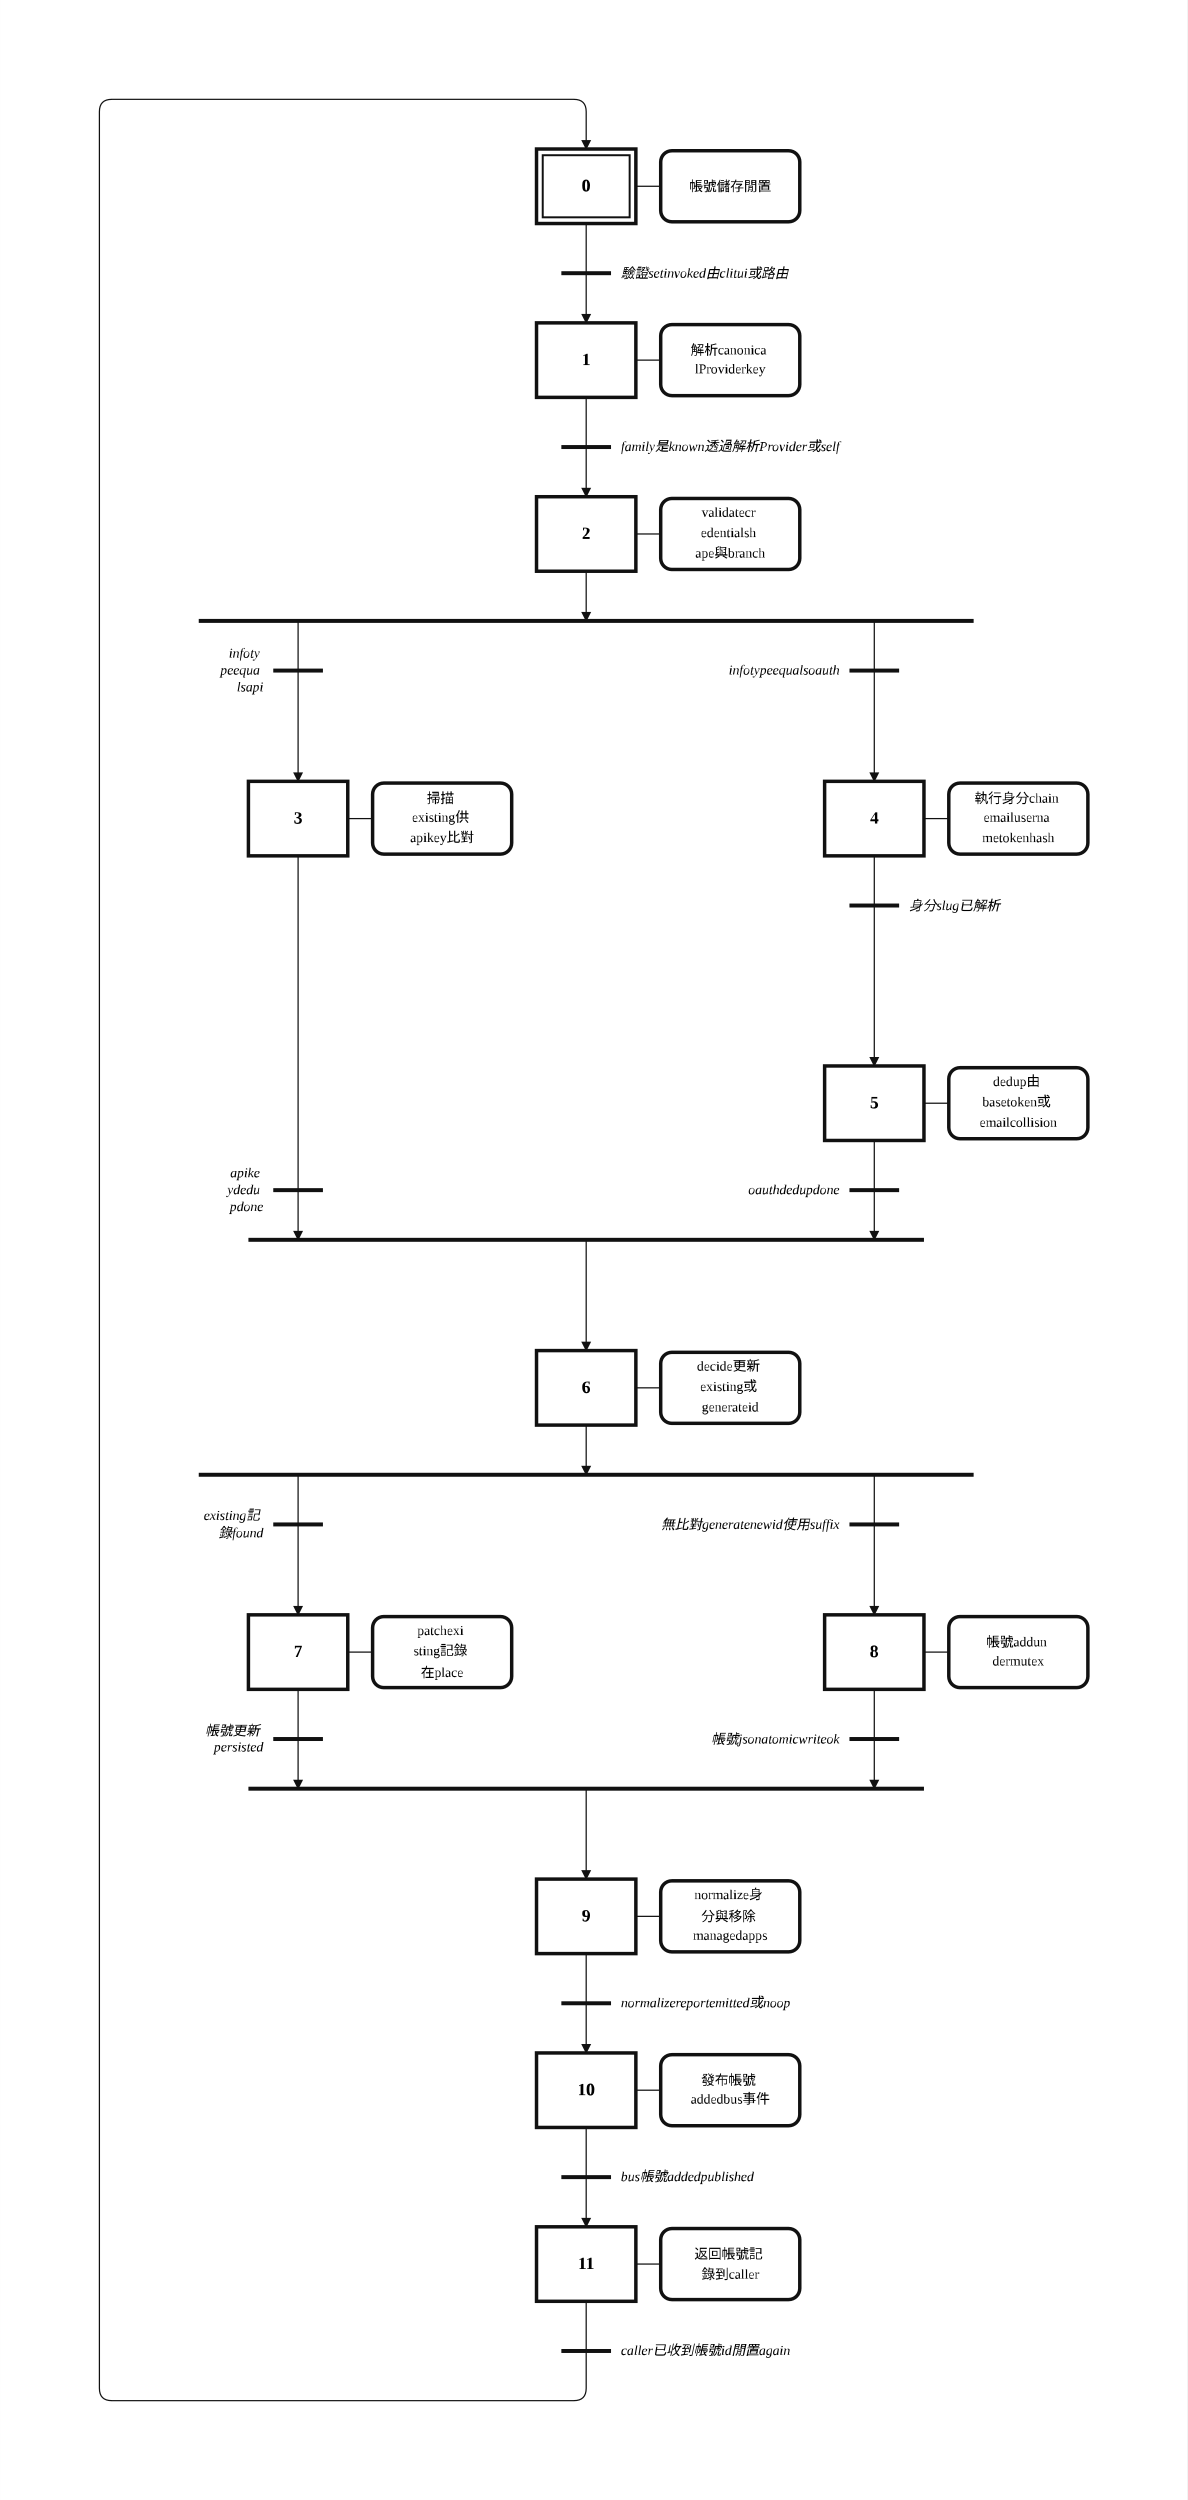
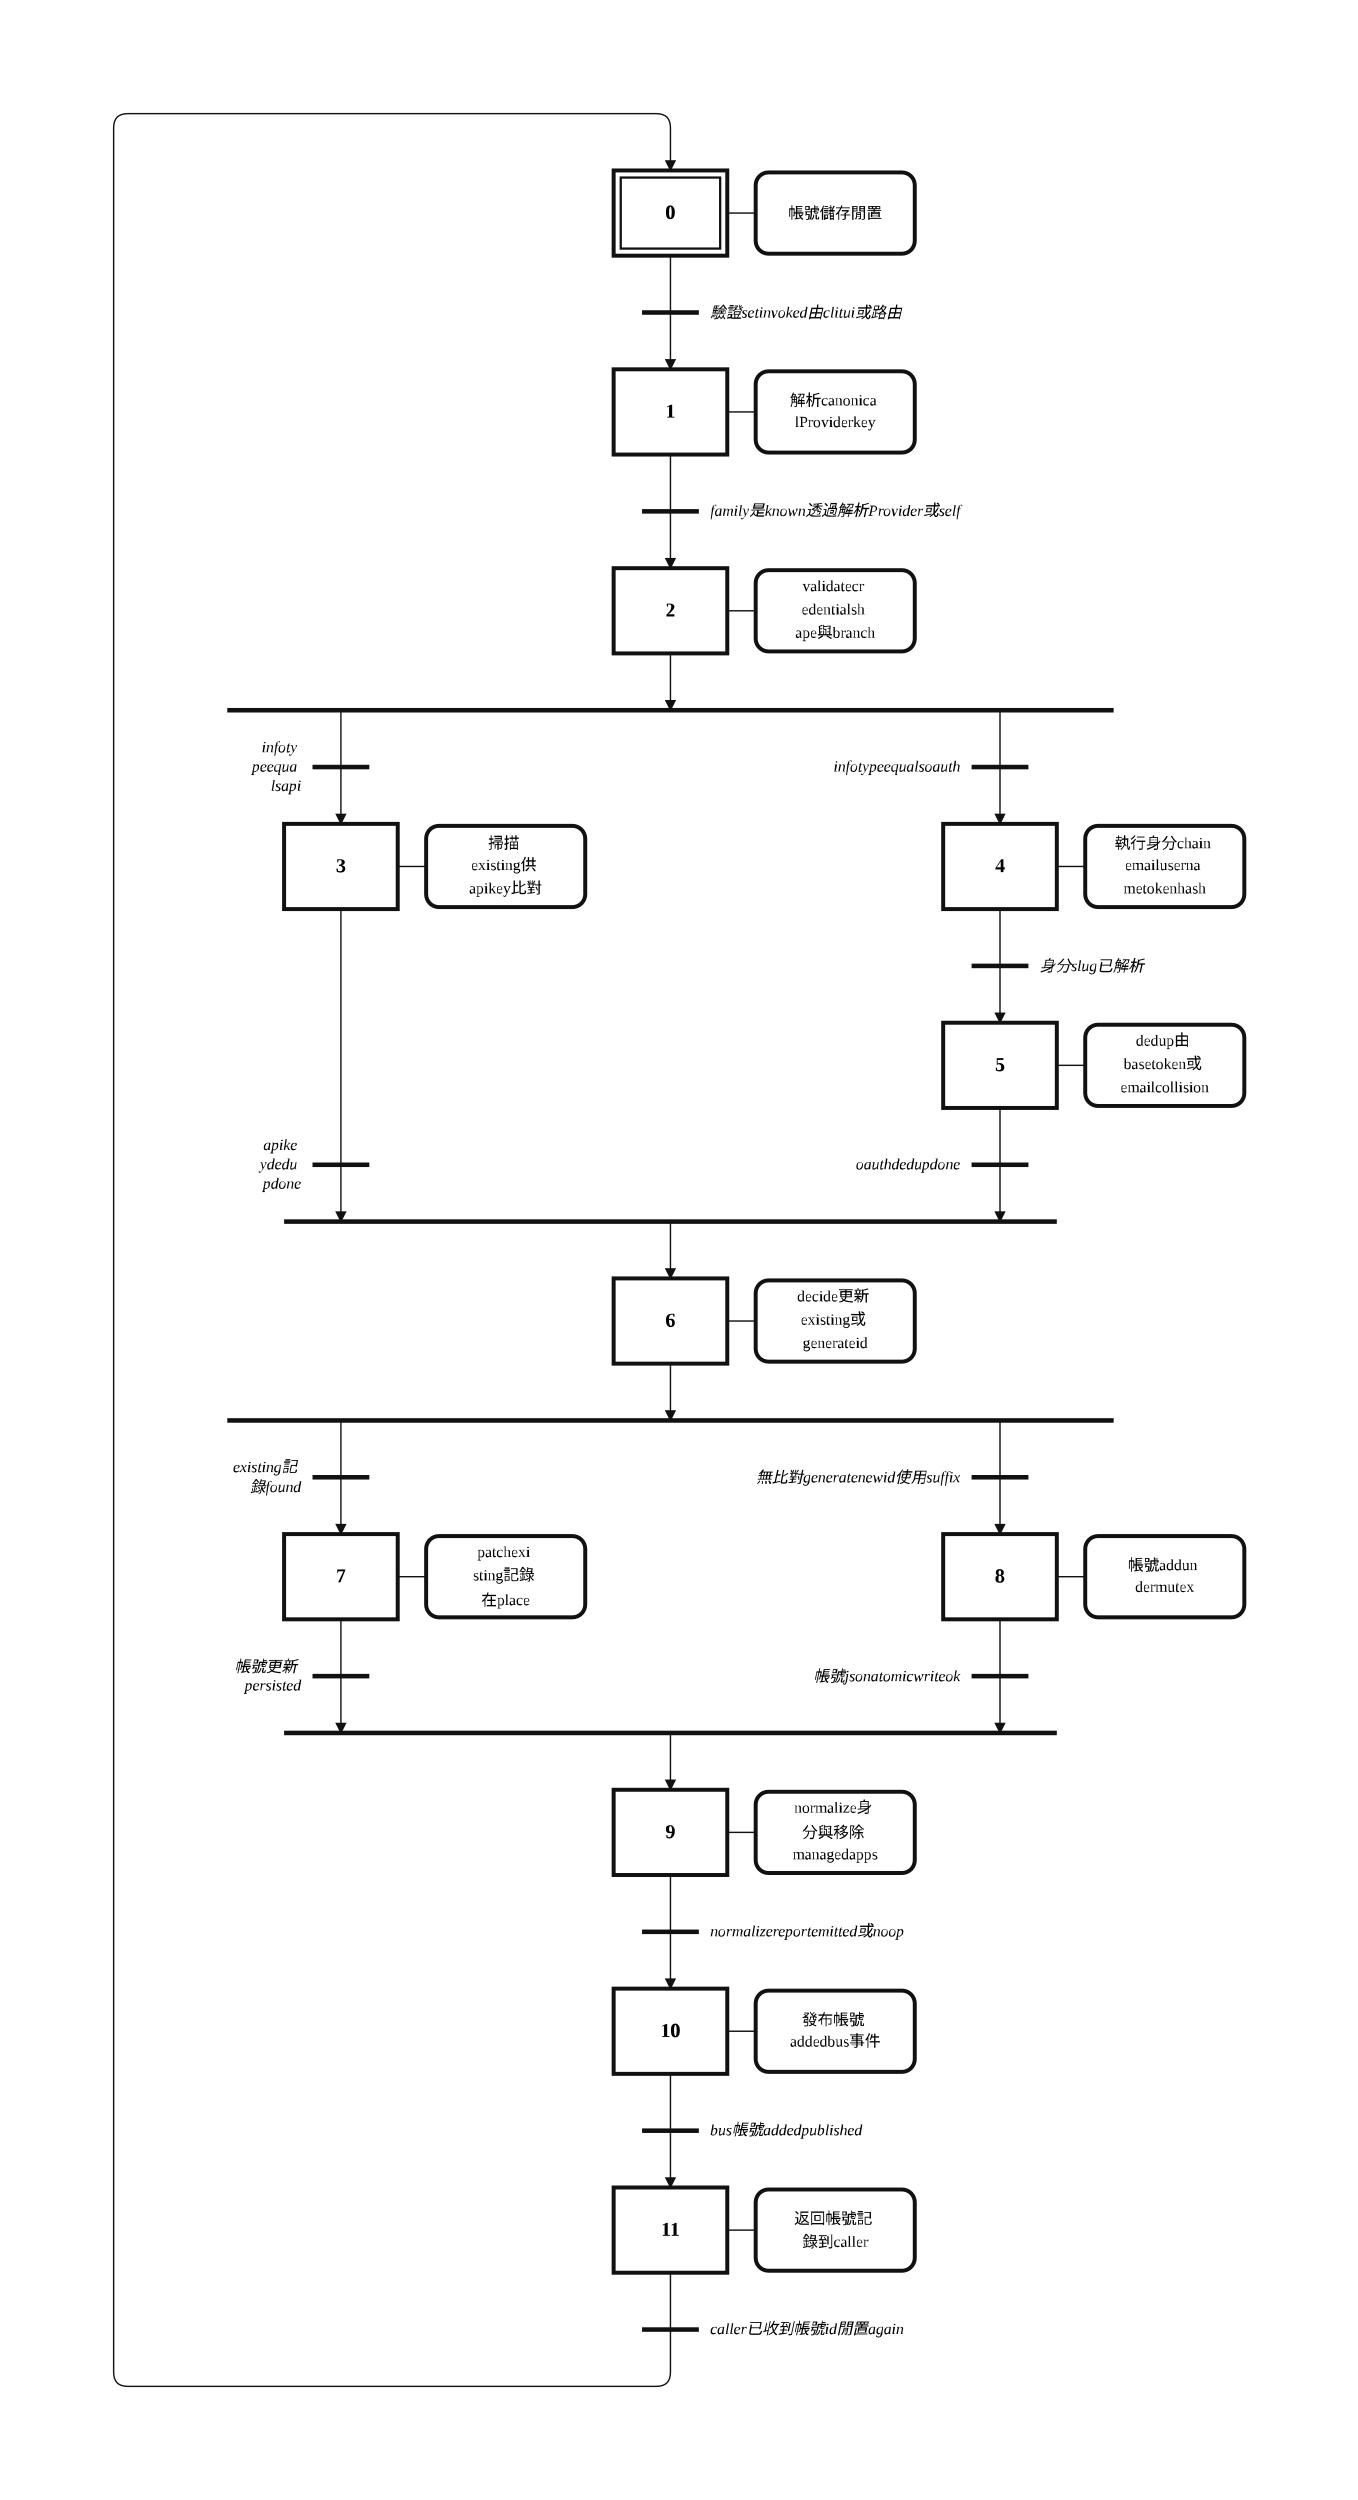
- <svg xmlns="http://www.w3.org/2000/svg" width="956" height="2013" viewBox="-2.00 -2.00 47.80 100.66" role="img">
+ <svg xmlns="http://www.w3.org/2000/svg" width="956" height="1760" viewBox="-2.00 -2.00 47.80 88.00" role="img">
  <style>
.step{fill:#fff;stroke:#111;stroke-width:.14}.step-inner{fill:none;stroke:#111;stroke-width:.08}
.action{fill:#fff;stroke:#111;stroke-width:.14}.gate{stroke:#111;stroke-width:.16}
.edge{fill:none;stroke:#111;stroke-width:.05;stroke-linecap:round;stroke-linejoin:round}.edge-arrow{marker-end:url(#arrow)}
.flyover-mask{stroke:#fff;stroke-width:.12;stroke-linecap:round}
.flyover{fill:none;stroke:#111;stroke-width:.05;stroke-linecap:round}
.junction{fill:#111;stroke:#111;stroke-width:0}.branch-junction{fill:#fff;stroke:#111;stroke-width:.08}
.assoc{stroke:#111;stroke-width:.05}.label{font:bold .7px 'Times New Roman', 'BiauKai', 'DFKai-SB', serif;text-anchor:middle;dominant-baseline:middle}
.action-label{font:.55px 'Times New Roman', 'BiauKai', 'DFKai-SB', serif;text-anchor:middle;dominant-baseline:middle}.gate-label{font:italic .55px 'Times New Roman', 'BiauKai', 'DFKai-SB', serif;text-anchor:start;dominant-baseline:middle}.gate-label-left{font:italic .55px 'Times New Roman', 'BiauKai', 'DFKai-SB', serif;text-anchor:end;dominant-baseline:middle}
</style>
  <defs>
    <marker id="arrow" markerWidth="0.4" markerHeight="0.4" refX="0.36" refY="0.2" orient="auto" markerUnits="userSpaceOnUse">
      <path d="M 0 0 L 0.4 0.2 L 0 0.4 z" fill="#111" />
    </marker>
  </defs>
-   <rect x="-2.00" y="-2.00" width="47.80" height="100.66" fill="white" />
+   <rect x="-2.00" y="-2.00" width="47.80" height="88.00" fill="white" />
  <path class="edge" d="M 21.60 7.00 L 21.60 9.00" />
  <path class="edge edge-arrow" d="M 21.60 9.00 L 21.60 11.00" />
  <path class="edge" d="M 21.60 14.00 L 21.60 16.00" />
  <path class="edge edge-arrow" d="M 21.60 16.00 L 21.60 18.00" />
  <path class="edge edge-arrow" d="M 21.60 21.00 L 21.60 23.00" />
-   <path class="edge edge-arrow" d="M 10.00 23.00 L 10.00 29.46" />
-   <path class="edge edge-arrow" d="M 33.20 23.00 L 33.20 29.46" />
-   <path class="edge edge-arrow" d="M 10.00 32.46 L 10.00 47.92" />
-   <path class="edge edge-arrow" d="M 21.60 47.92 L 21.60 52.38" />
-   <path class="edge" d="M 33.20 32.46 L 33.20 34.46" />
-   <path class="edge edge-arrow" d="M 33.20 34.46 L 33.20 40.92" />
-   <path class="edge edge-arrow" d="M 33.20 43.92 L 33.20 47.92" />
-   <path class="edge edge-arrow" d="M 21.60 55.38 L 21.60 57.38" />
-   <path class="edge edge-arrow" d="M 10.00 57.38 L 10.00 63.02" />
-   <path class="edge edge-arrow" d="M 33.20 57.38 L 33.20 63.02" />
-   <path class="edge edge-arrow" d="M 10.00 66.02 L 10.00 70.02" />
-   <path class="edge edge-arrow" d="M 21.60 70.02 L 21.60 73.66" />
-   <path class="edge edge-arrow" d="M 33.20 66.02 L 33.20 70.02" />
-   <path class="edge" d="M 21.60 76.66 L 21.60 78.66" />
-   <path class="edge edge-arrow" d="M 21.60 78.66 L 21.60 80.66" />
-   <path class="edge" d="M 21.60 83.66 L 21.60 85.66" />
-   <path class="edge edge-arrow" d="M 21.60 85.66 L 21.60 87.66" />
-   <path class="edge" d="M 21.60 90.66 L 21.60 92.66" />
-   <path class="edge edge-arrow" d="M 21.60 92.66 L 21.60 94.16 Q 21.60 94.66 21.10 94.66 L 2.50 94.66 Q 2.00 94.66 2.00 94.16 L 2.00 2.50 Q 2.00 2.00 2.50 2.00 L 21.10 2.00 Q 21.60 2.00 21.60 2.50 L 21.60 4.00" />
+   <path class="edge edge-arrow" d="M 10.00 23.00 L 10.00 27.00" />
+   <path class="edge edge-arrow" d="M 33.20 23.00 L 33.20 27.00" />
+   <path class="edge edge-arrow" d="M 10.00 30.00 L 10.00 41.00" />
+   <path class="edge edge-arrow" d="M 21.60 41.00 L 21.60 43.00" />
+   <path class="edge" d="M 33.20 30.00 L 33.20 32.00" />
+   <path class="edge edge-arrow" d="M 33.20 32.00 L 33.20 34.00" />
+   <path class="edge edge-arrow" d="M 33.20 37.00 L 33.20 41.00" />
+   <path class="edge edge-arrow" d="M 21.60 46.00 L 21.60 48.00" />
+   <path class="edge edge-arrow" d="M 10.00 48.00 L 10.00 52.00" />
+   <path class="edge edge-arrow" d="M 33.20 48.00 L 33.20 52.00" />
+   <path class="edge edge-arrow" d="M 10.00 55.00 L 10.00 59.00" />
+   <path class="edge edge-arrow" d="M 21.60 59.00 L 21.60 61.00" />
+   <path class="edge edge-arrow" d="M 33.20 55.00 L 33.20 59.00" />
+   <path class="edge" d="M 21.60 64.00 L 21.60 66.00" />
+   <path class="edge edge-arrow" d="M 21.60 66.00 L 21.60 68.00" />
+   <path class="edge" d="M 21.60 71.00 L 21.60 73.00" />
+   <path class="edge edge-arrow" d="M 21.60 73.00 L 21.60 75.00" />
+   <path class="edge" d="M 21.60 78.00 L 21.60 80.00" />
+   <path class="edge edge-arrow" d="M 21.60 80.00 L 21.60 81.50 Q 21.60 82.00 21.10 82.00 L 2.50 82.00 Q 2.00 82.00 2.00 81.50 L 2.00 2.50 Q 2.00 2.00 2.50 2.00 L 21.10 2.00 Q 21.60 2.00 21.60 2.50 L 21.60 4.00" />
  <rect class="step" x="19.60" y="4.00" width="4.00" height="3.00" />
  <rect class="step-inner" x="19.85" y="4.25" width="3.50" height="2.50" />
  <text class="label" x="21.60" y="5.50">0</text>
  <rect class="step" x="19.60" y="11.00" width="4.00" height="3.00" />
  <text class="label" x="21.60" y="12.50">1</text>
  <rect class="step" x="19.60" y="18.00" width="4.00" height="3.00" />
  <text class="label" x="21.60" y="19.50">2</text>
-   <rect class="step" x="8.00" y="29.46" width="4.00" height="3.00" />
-   <text class="label" x="10.00" y="30.96">3</text>
-   <rect class="step" x="31.20" y="29.46" width="4.00" height="3.00" />
-   <text class="label" x="33.20" y="30.96">4</text>
-   <rect class="step" x="31.20" y="40.92" width="4.00" height="3.00" />
-   <text class="label" x="33.20" y="42.42">5</text>
-   <rect class="step" x="19.60" y="52.38" width="4.00" height="3.00" />
-   <text class="label" x="21.60" y="53.88">6</text>
-   <rect class="step" x="8.00" y="63.02" width="4.00" height="3.00" />
-   <text class="label" x="10.00" y="64.52">7</text>
-   <rect class="step" x="31.20" y="63.02" width="4.00" height="3.00" />
-   <text class="label" x="33.20" y="64.52">8</text>
-   <rect class="step" x="19.60" y="73.66" width="4.00" height="3.00" />
-   <text class="label" x="21.60" y="75.16">9</text>
-   <rect class="step" x="19.60" y="80.66" width="4.00" height="3.00" />
-   <text class="label" x="21.60" y="82.16">10</text>
-   <rect class="step" x="19.60" y="87.66" width="4.00" height="3.00" />
-   <text class="label" x="21.60" y="89.16">11</text>
+   <rect class="step" x="8.00" y="27.00" width="4.00" height="3.00" />
+   <text class="label" x="10.00" y="28.50">3</text>
+   <rect class="step" x="31.20" y="27.00" width="4.00" height="3.00" />
+   <text class="label" x="33.20" y="28.50">4</text>
+   <rect class="step" x="31.20" y="34.00" width="4.00" height="3.00" />
+   <text class="label" x="33.20" y="35.50">5</text>
+   <rect class="step" x="19.60" y="43.00" width="4.00" height="3.00" />
+   <text class="label" x="21.60" y="44.50">6</text>
+   <rect class="step" x="8.00" y="52.00" width="4.00" height="3.00" />
+   <text class="label" x="10.00" y="53.50">7</text>
+   <rect class="step" x="31.20" y="52.00" width="4.00" height="3.00" />
+   <text class="label" x="33.20" y="53.50">8</text>
+   <rect class="step" x="19.60" y="61.00" width="4.00" height="3.00" />
+   <text class="label" x="21.60" y="62.50">9</text>
+   <rect class="step" x="19.60" y="68.00" width="4.00" height="3.00" />
+   <text class="label" x="21.60" y="69.50">10</text>
+   <rect class="step" x="19.60" y="75.00" width="4.00" height="3.00" />
+   <text class="label" x="21.60" y="76.50">11</text>
  <line class="assoc" x1="23.60" y1="5.50" x2="24.60" y2="5.50" />
  <rect class="action" x="24.60" y="4.07" width="5.60" height="2.86" rx="0.45" ry="0.45" />
  <text class="action-label" x="27.40" y="5.50">
    <tspan x="27.40" dy="0">帳號儲存閒置</tspan>
  </text>
  <line class="assoc" x1="23.60" y1="12.50" x2="24.60" y2="12.50" />
  <rect class="action" x="24.60" y="11.07" width="5.60" height="2.86" rx="0.45" ry="0.45" />
  <text class="action-label" x="27.40" y="12.09">
    <tspan x="27.40" dy="0">解析canonica</tspan>
    <tspan x="27.40" dy="0.82">lProviderkey</tspan>
  </text>
  <line class="assoc" x1="23.60" y1="19.50" x2="24.60" y2="19.50" />
  <rect class="action" x="24.60" y="18.07" width="5.60" height="2.86" rx="0.45" ry="0.45" />
  <text class="action-label" x="27.40" y="18.68">
    <tspan x="27.40" dy="0">validatecr</tspan>
    <tspan x="27.40" dy="0.82">edentialsh</tspan>
    <tspan x="27.40" dy="0.82">ape與branch</tspan>
  </text>
-   <line class="assoc" x1="12.00" y1="30.96" x2="13.00" y2="30.96" />
-   <rect class="action" x="13.00" y="29.53" width="5.60" height="2.86" rx="0.45" ry="0.45" />
-   <text class="action-label" x="15.80" y="30.14">
+   <line class="assoc" x1="12.00" y1="28.50" x2="13.00" y2="28.50" />
+   <rect class="action" x="13.00" y="27.07" width="5.60" height="2.86" rx="0.45" ry="0.45" />
+   <text class="action-label" x="15.80" y="27.68">
    <tspan x="15.80" dy="0">掃描</tspan>
    <tspan x="15.80" dy="0.82">existing供</tspan>
    <tspan x="15.80" dy="0.82">apikey比對</tspan>
  </text>
-   <line class="assoc" x1="35.20" y1="30.96" x2="36.20" y2="30.96" />
-   <rect class="action" x="36.20" y="29.53" width="5.60" height="2.86" rx="0.45" ry="0.45" />
-   <text class="action-label" x="39.00" y="30.14">
+   <line class="assoc" x1="35.20" y1="28.50" x2="36.20" y2="28.50" />
+   <rect class="action" x="36.20" y="27.07" width="5.60" height="2.86" rx="0.45" ry="0.45" />
+   <text class="action-label" x="39.00" y="27.68">
    <tspan x="39.00" dy="0">執行身分chain</tspan>
    <tspan x="39.00" dy="0.82">emailuserna</tspan>
    <tspan x="39.00" dy="0.82">metokenhash</tspan>
  </text>
-   <line class="assoc" x1="35.20" y1="42.42" x2="36.20" y2="42.42" />
-   <rect class="action" x="36.20" y="40.99" width="5.60" height="2.86" rx="0.45" ry="0.45" />
-   <text class="action-label" x="39.00" y="41.60">
+   <line class="assoc" x1="35.20" y1="35.50" x2="36.20" y2="35.50" />
+   <rect class="action" x="36.20" y="34.07" width="5.60" height="2.86" rx="0.45" ry="0.45" />
+   <text class="action-label" x="39.00" y="34.68">
    <tspan x="39.00" dy="0">dedup由</tspan>
    <tspan x="39.00" dy="0.82">basetoken或</tspan>
    <tspan x="39.00" dy="0.82">emailcollision</tspan>
  </text>
-   <line class="assoc" x1="23.60" y1="53.88" x2="24.60" y2="53.88" />
-   <rect class="action" x="24.60" y="52.45" width="5.60" height="2.86" rx="0.45" ry="0.45" />
-   <text class="action-label" x="27.40" y="53.06">
+   <line class="assoc" x1="23.60" y1="44.50" x2="24.60" y2="44.50" />
+   <rect class="action" x="24.60" y="43.07" width="5.60" height="2.86" rx="0.45" ry="0.45" />
+   <text class="action-label" x="27.40" y="43.68">
    <tspan x="27.40" dy="0">decide更新</tspan>
    <tspan x="27.40" dy="0.82">existing或</tspan>
    <tspan x="27.40" dy="0.82">generateid</tspan>
  </text>
-   <line class="assoc" x1="12.00" y1="64.52" x2="13.00" y2="64.52" />
-   <rect class="action" x="13.00" y="63.09" width="5.60" height="2.86" rx="0.45" ry="0.45" />
-   <text class="action-label" x="15.80" y="63.70">
+   <line class="assoc" x1="12.00" y1="53.50" x2="13.00" y2="53.50" />
+   <rect class="action" x="13.00" y="52.07" width="5.60" height="2.86" rx="0.45" ry="0.45" />
+   <text class="action-label" x="15.80" y="52.68">
    <tspan x="15.80" dy="0">patchexi</tspan>
    <tspan x="15.80" dy="0.82">sting記錄</tspan>
    <tspan x="15.80" dy="0.82">在place</tspan>
  </text>
-   <line class="assoc" x1="35.20" y1="64.52" x2="36.20" y2="64.52" />
-   <rect class="action" x="36.20" y="63.09" width="5.60" height="2.86" rx="0.45" ry="0.45" />
-   <text class="action-label" x="39.00" y="64.11">
+   <line class="assoc" x1="35.20" y1="53.50" x2="36.20" y2="53.50" />
+   <rect class="action" x="36.20" y="52.07" width="5.60" height="2.86" rx="0.45" ry="0.45" />
+   <text class="action-label" x="39.00" y="53.09">
    <tspan x="39.00" dy="0">帳號addun</tspan>
    <tspan x="39.00" dy="0.82">dermutex</tspan>
  </text>
-   <line class="assoc" x1="23.60" y1="75.16" x2="24.60" y2="75.16" />
-   <rect class="action" x="24.60" y="73.73" width="5.60" height="2.86" rx="0.45" ry="0.45" />
-   <text class="action-label" x="27.40" y="74.34">
+   <line class="assoc" x1="23.60" y1="62.50" x2="24.60" y2="62.50" />
+   <rect class="action" x="24.60" y="61.07" width="5.60" height="2.86" rx="0.45" ry="0.45" />
+   <text class="action-label" x="27.40" y="61.68">
    <tspan x="27.40" dy="0">normalize身</tspan>
    <tspan x="27.40" dy="0.82">分與移除</tspan>
    <tspan x="27.40" dy="0.82">managedapps</tspan>
  </text>
-   <line class="assoc" x1="23.60" y1="82.16" x2="24.60" y2="82.16" />
-   <rect class="action" x="24.60" y="80.73" width="5.60" height="2.86" rx="0.45" ry="0.45" />
-   <text class="action-label" x="27.40" y="81.75">
+   <line class="assoc" x1="23.60" y1="69.50" x2="24.60" y2="69.50" />
+   <rect class="action" x="24.60" y="68.07" width="5.60" height="2.86" rx="0.45" ry="0.45" />
+   <text class="action-label" x="27.40" y="69.09">
    <tspan x="27.40" dy="0">發布帳號</tspan>
    <tspan x="27.40" dy="0.82">addedbus事件</tspan>
  </text>
-   <line class="assoc" x1="23.60" y1="89.16" x2="24.60" y2="89.16" />
-   <rect class="action" x="24.60" y="87.73" width="5.60" height="2.86" rx="0.45" ry="0.45" />
-   <text class="action-label" x="27.40" y="88.75">
+   <line class="assoc" x1="23.60" y1="76.50" x2="24.60" y2="76.50" />
+   <rect class="action" x="24.60" y="75.07" width="5.60" height="2.86" rx="0.45" ry="0.45" />
+   <text class="action-label" x="27.40" y="76.09">
    <tspan x="27.40" dy="0">返回帳號記</tspan>
    <tspan x="27.40" dy="0.82">錄到caller</tspan>
  </text>
  <line class="gate" x1="20.60" y1="9.00" x2="22.60" y2="9.00" />
  <text class="gate-label" x="23.00" y="9.00">
    <tspan x="23.00" dy="0">驗證setinvoked由clitui或路由</tspan>
  </text>
  <line class="gate" x1="20.60" y1="16.00" x2="22.60" y2="16.00" />
  <text class="gate-label" x="23.00" y="16.00">
    <tspan x="23.00" dy="0">family是known透過解析Provider或self</tspan>
  </text>
  <line class="gate" x1="6.00" y1="23.00" x2="37.20" y2="23.00" />
-   <line class="gate" x1="8.00" y1="47.92" x2="35.20" y2="47.92" />
-   <line class="gate" x1="32.20" y1="34.46" x2="34.20" y2="34.46" />
-   <text class="gate-label" x="34.60" y="34.46">
+   <line class="gate" x1="8.00" y1="41.00" x2="35.20" y2="41.00" />
+   <line class="gate" x1="32.20" y1="32.00" x2="34.20" y2="32.00" />
+   <text class="gate-label" x="34.60" y="32.00">
    <tspan x="34.60" dy="0">身分slug已解析</tspan>
  </text>
-   <line class="gate" x1="6.00" y1="57.38" x2="37.20" y2="57.38" />
-   <line class="gate" x1="8.00" y1="70.02" x2="35.20" y2="70.02" />
-   <line class="gate" x1="20.60" y1="78.66" x2="22.60" y2="78.66" />
-   <text class="gate-label" x="23.00" y="78.66">
+   <line class="gate" x1="6.00" y1="48.00" x2="37.20" y2="48.00" />
+   <line class="gate" x1="8.00" y1="59.00" x2="35.20" y2="59.00" />
+   <line class="gate" x1="20.60" y1="66.00" x2="22.60" y2="66.00" />
+   <text class="gate-label" x="23.00" y="66.00">
    <tspan x="23.00" dy="0">normalizereportemitted或noop</tspan>
  </text>
-   <line class="gate" x1="20.60" y1="85.66" x2="22.60" y2="85.66" />
-   <text class="gate-label" x="23.00" y="85.66">
+   <line class="gate" x1="20.60" y1="73.00" x2="22.60" y2="73.00" />
+   <text class="gate-label" x="23.00" y="73.00">
    <tspan x="23.00" dy="0">bus帳號addedpublished</tspan>
  </text>
-   <line class="gate" x1="20.60" y1="92.66" x2="22.60" y2="92.66" />
-   <text class="gate-label" x="23.00" y="92.66">
+   <line class="gate" x1="20.60" y1="80.00" x2="22.60" y2="80.00" />
+   <text class="gate-label" x="23.00" y="80.00">
    <tspan x="23.00" dy="0">caller已收到帳號id閒置again</tspan>
  </text>
  <line class="gate" x1="9.00" y1="25.00" x2="11.00" y2="25.00" />
  <text class="gate-label-left" x="8.60" y="24.32">
    <tspan x="8.60" dy="0">infoty</tspan>
    <tspan x="8.60" dy="0.68">peequa</tspan>
    <tspan x="8.60" dy="0.68">lsapi</tspan>
  </text>
  <line class="gate" x1="32.20" y1="25.00" x2="34.20" y2="25.00" />
  <text class="gate-label-left" x="31.80" y="25.00">
    <tspan x="31.80" dy="0">infotypeequalsoauth</tspan>
  </text>
-   <line class="gate" x1="9.00" y1="45.92" x2="11.00" y2="45.92" />
-   <text class="gate-label-left" x="8.60" y="45.24">
+   <line class="gate" x1="9.00" y1="39.00" x2="11.00" y2="39.00" />
+   <text class="gate-label-left" x="8.60" y="38.32">
    <tspan x="8.60" dy="0">apike</tspan>
    <tspan x="8.60" dy="0.68">ydedu</tspan>
    <tspan x="8.60" dy="0.68">pdone</tspan>
  </text>
-   <line class="gate" x1="32.20" y1="45.92" x2="34.20" y2="45.92" />
-   <text class="gate-label-left" x="31.80" y="45.92">
+   <line class="gate" x1="32.20" y1="39.00" x2="34.20" y2="39.00" />
+   <text class="gate-label-left" x="31.80" y="39.00">
    <tspan x="31.80" dy="0">oauthdedupdone</tspan>
  </text>
-   <line class="gate" x1="9.00" y1="59.38" x2="11.00" y2="59.38" />
-   <text class="gate-label-left" x="8.60" y="59.04">
+   <line class="gate" x1="9.00" y1="50.00" x2="11.00" y2="50.00" />
+   <text class="gate-label-left" x="8.60" y="49.66">
    <tspan x="8.60" dy="0">existing記</tspan>
    <tspan x="8.60" dy="0.68">錄found</tspan>
  </text>
-   <line class="gate" x1="32.20" y1="59.38" x2="34.20" y2="59.38" />
-   <text class="gate-label-left" x="31.80" y="59.38">
+   <line class="gate" x1="32.20" y1="50.00" x2="34.20" y2="50.00" />
+   <text class="gate-label-left" x="31.80" y="50.00">
    <tspan x="31.80" dy="0">無比對generatenewid使用suffix</tspan>
  </text>
-   <line class="gate" x1="9.00" y1="68.02" x2="11.00" y2="68.02" />
-   <text class="gate-label-left" x="8.60" y="67.68">
+   <line class="gate" x1="9.00" y1="57.00" x2="11.00" y2="57.00" />
+   <text class="gate-label-left" x="8.60" y="56.66">
    <tspan x="8.60" dy="0">帳號更新</tspan>
    <tspan x="8.60" dy="0.68">persisted</tspan>
  </text>
-   <line class="gate" x1="32.20" y1="68.02" x2="34.20" y2="68.02" />
-   <text class="gate-label-left" x="31.80" y="68.02">
+   <line class="gate" x1="32.20" y1="57.00" x2="34.20" y2="57.00" />
+   <text class="gate-label-left" x="31.80" y="57.00">
    <tspan x="31.80" dy="0">帳號jsonatomicwriteok</tspan>
  </text>
</svg>
